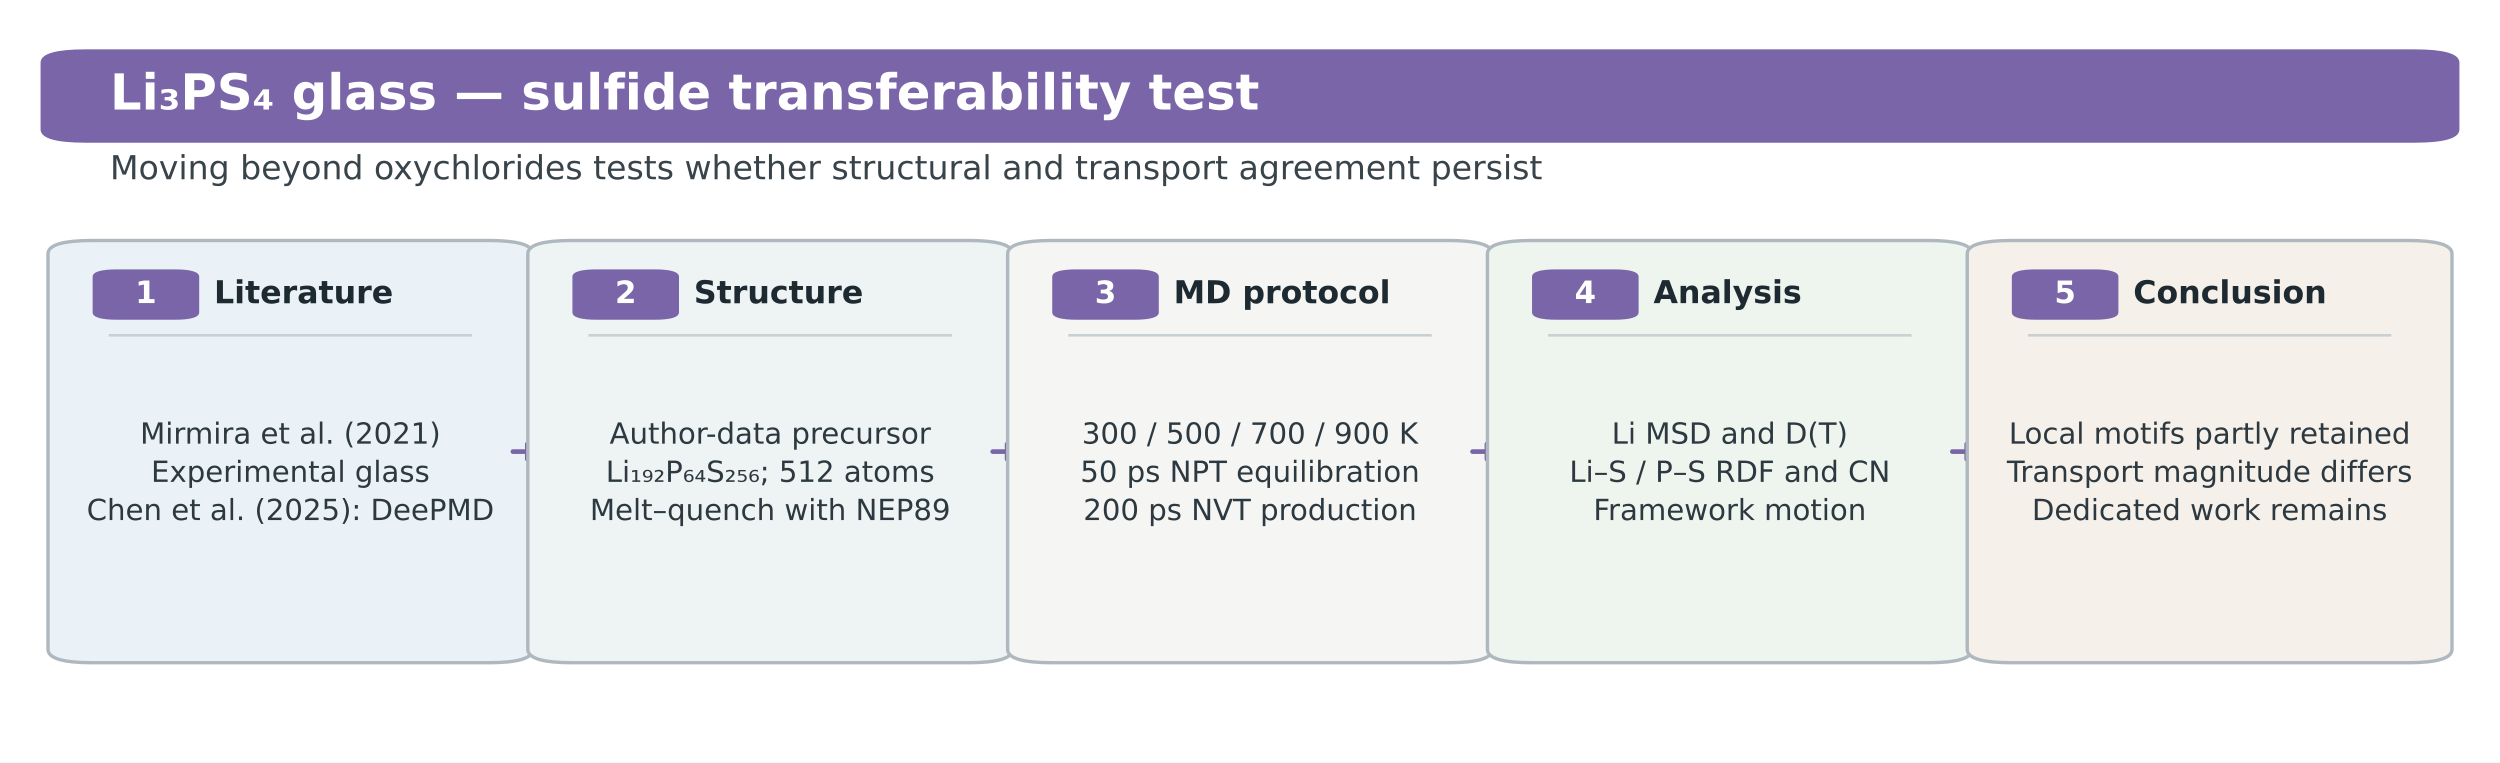
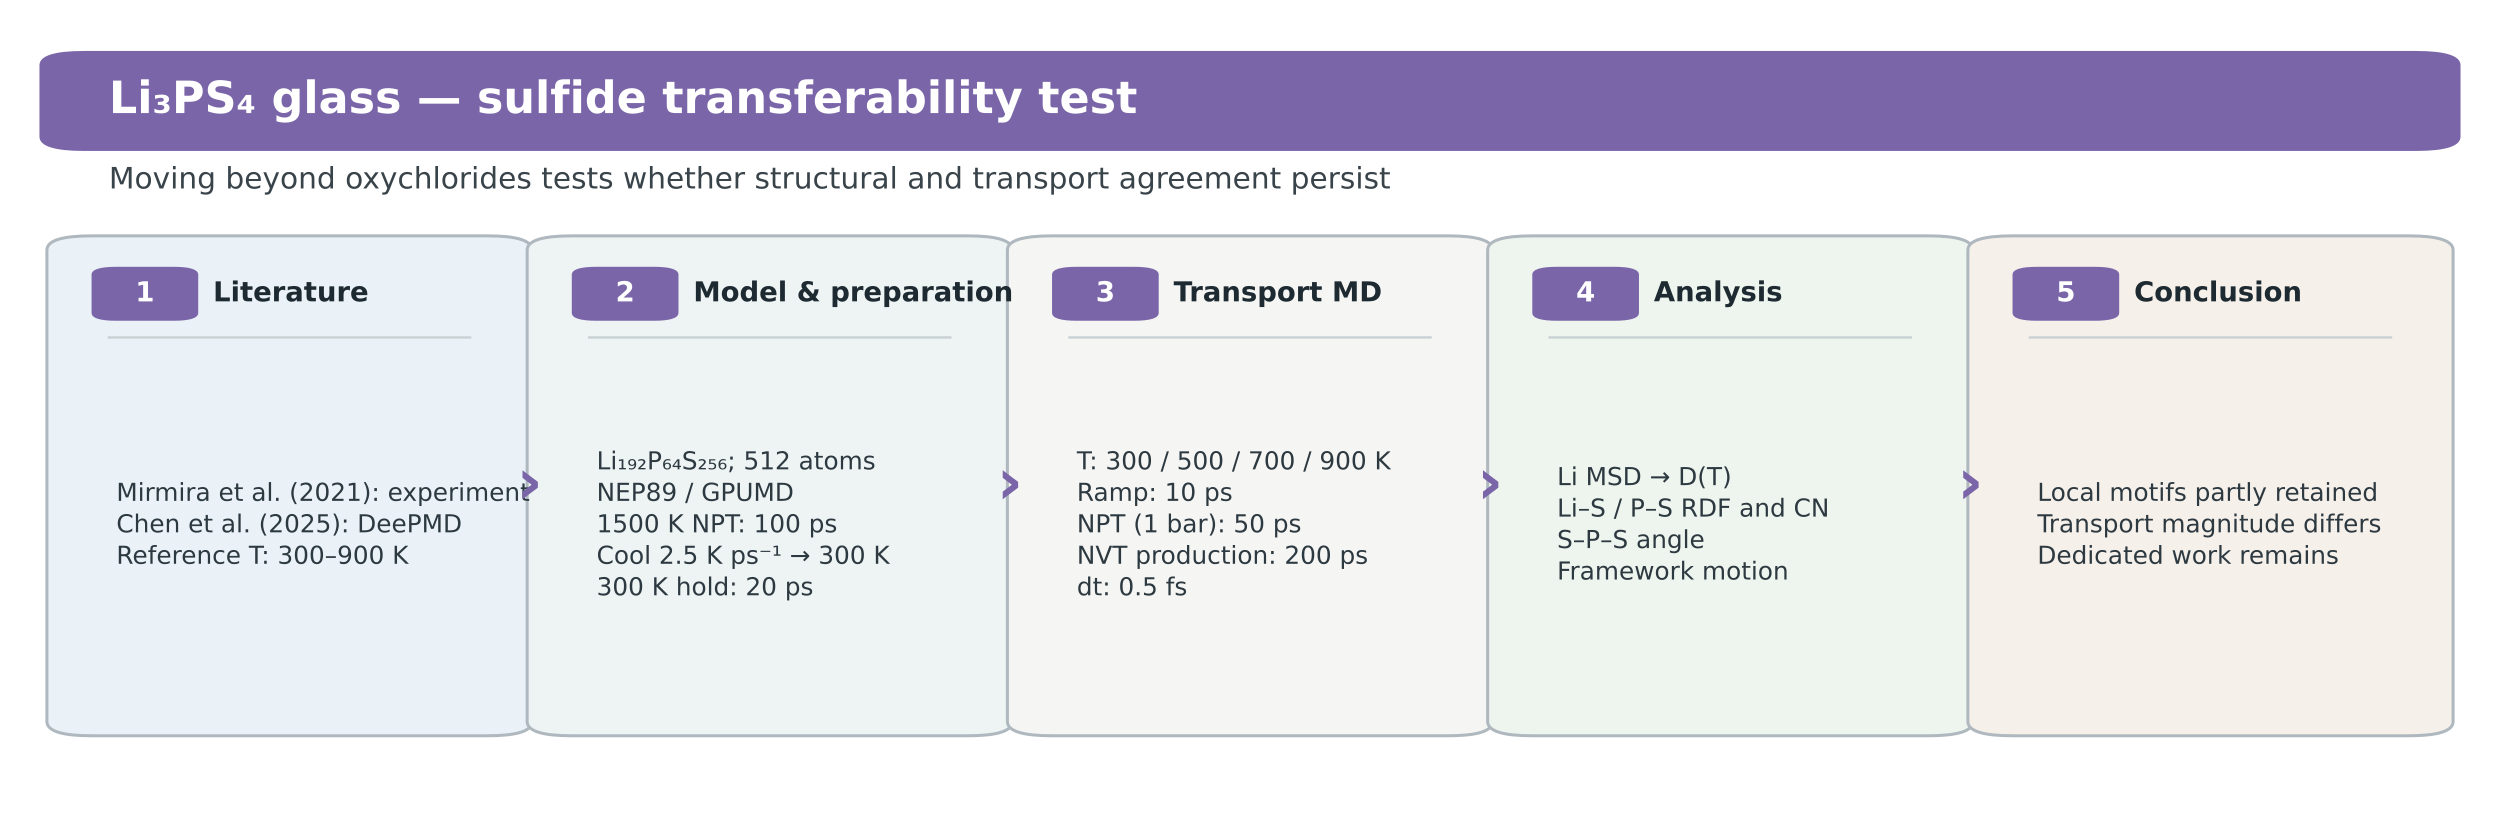
- <svg xmlns="http://www.w3.org/2000/svg" width="664.2pt" height="202.572pt" viewBox="0 0 664.2 202.572" version="1.1">
+ <svg xmlns="http://www.w3.org/2000/svg" width="742.32pt" height="241.38pt" viewBox="0 0 742.32 241.38" version="1.1">
  <defs>
    <style type="text/css">*{stroke-linejoin: round; stroke-linecap: butt}</style>
  </defs>
  <g id="figure_1">
    <g id="patch_1">
-       <path d="M -0 202.572 L 664.2 202.572 L 664.2 0 L -0 0 z " style="fill: #ffffff" />
+       <path d="M 0 241.38 L 742.32 241.38 L 742.32 0 L 0 0 z " style="fill: #ffffff" />
    </g>
    <g id="axes_1">
      <g id="patch_2">
-         <path d="M 22.633 37.913 L 641.567 37.913 Q 653.419 37.913 653.419 34.37 L 653.419 16.657 Q 653.419 13.114 641.567 13.114 L 22.633 13.114 Q 10.781 13.114 10.781 16.657 L 10.781 34.37 Q 10.781 37.913 22.633 37.913 z " clip-path="url(#p8a324f5090)" style="fill: #7965a8" />
+         <path d="M 24.977 44.82 L 717.343 44.82 Q 730.601 44.82 730.601 40.579 L 730.601 19.373 Q 730.601 15.132 717.343 15.132 L 24.977 15.132 Q 11.719 15.132 11.719 19.373 L 11.719 40.579 Q 11.719 44.82 24.977 44.82 z " clip-path="url(#pa69c9cab53)" style="fill: #7965a8" />
      </g>
      <g id="patch_3">
-         <path d="M 24.609 176.075 L 129.696 176.075 Q 141.547 176.075 141.547 172.532 L 141.547 67.434 Q 141.547 63.892 129.696 63.892 L 24.609 63.892 Q 12.757 63.892 12.757 67.434 L 12.757 172.532 Q 12.757 176.075 24.609 176.075 z " clip-path="url(#p8a324f5090)" style="fill: #eaf2f8; stroke: #aeb8be; stroke-width: 0.9; stroke-linejoin: miter" />
+         <path d="M 27.186 218.472 L 144.741 218.472 Q 158 218.472 158 214.231 L 158 74.273 Q 158 70.032 144.741 70.032 L 27.186 70.032 Q 13.928 70.032 13.928 74.273 L 13.928 214.231 Q 13.928 218.472 27.186 218.472 z " clip-path="url(#pa69c9cab53)" style="fill: #eaf2f8; stroke: #aeb8be; stroke-width: 0.9; stroke-linejoin: miter" />
      </g>
      <g id="patch_4">
-         <path d="M 31.193 84.951 L 46.337 84.951 Q 52.921 84.951 52.921 82.982 L 52.921 73.536 Q 52.921 71.567 46.337 71.567 L 31.193 71.567 Q 24.609 71.567 24.609 73.536 L 24.609 82.982 Q 24.609 84.951 31.193 84.951 z " clip-path="url(#p8a324f5090)" style="fill: #7965a8" />
+         <path d="M 34.552 95.243 L 51.493 95.243 Q 58.859 95.243 58.859 92.887 L 58.859 81.577 Q 58.859 79.221 51.493 79.221 L 34.552 79.221 Q 27.186 79.221 27.186 81.577 L 27.186 92.887 Q 27.186 95.243 34.552 95.243 z " clip-path="url(#pa69c9cab53)" style="fill: #7965a8" />
      </g>
      <g id="patch_5">
-         <path d="M 136.28 119.983 Q 140.889 119.983 144.101 119.983 " clip-path="url(#p8a324f5090)" style="fill: none; stroke: #7965a8; stroke-width: 1.25; stroke-linecap: round" />
-         <path d="M 140.101 117.983 L 144.101 119.983 L 140.101 121.983 z " clip-path="url(#p8a324f5090)" style="fill: #7965a8; stroke: #7965a8; stroke-width: 1.25; stroke-linecap: round" />
+         <path d="M 169.784 218.472 L 287.339 218.472 Q 300.598 218.472 300.598 214.231 L 300.598 74.273 Q 300.598 70.032 287.339 70.032 L 169.784 70.032 Q 156.526 70.032 156.526 74.273 L 156.526 214.231 Q 156.526 218.472 169.784 218.472 z " clip-path="url(#pa69c9cab53)" style="fill: #eef3f4; stroke: #aeb8be; stroke-width: 0.9; stroke-linejoin: miter" />
      </g>
      <g id="patch_6">
-         <path d="M 152.083 176.075 L 257.17 176.075 Q 269.021 176.075 269.021 172.532 L 269.021 67.434 Q 269.021 63.892 257.17 63.892 L 152.083 63.892 Q 140.231 63.892 140.231 67.434 L 140.231 172.532 Q 140.231 176.075 152.083 176.075 z " clip-path="url(#p8a324f5090)" style="fill: #eef3f4; stroke: #aeb8be; stroke-width: 0.9; stroke-linejoin: miter" />
+         <path d="M 177.15 95.243 L 194.091 95.243 Q 201.457 95.243 201.457 92.887 L 201.457 81.577 Q 201.457 79.221 194.091 79.221 L 177.15 79.221 Q 169.784 79.221 169.784 81.577 L 169.784 92.887 Q 169.784 95.243 177.15 95.243 z " clip-path="url(#pa69c9cab53)" style="fill: #7965a8" />
      </g>
      <g id="patch_7">
-         <path d="M 158.667 84.951 L 173.811 84.951 Q 180.395 84.951 180.395 82.982 L 180.395 73.536 Q 180.395 71.567 173.811 71.567 L 158.667 71.567 Q 152.083 71.567 152.083 73.536 L 152.083 82.982 Q 152.083 84.951 158.667 84.951 z " clip-path="url(#p8a324f5090)" style="fill: #7965a8" />
+         <path d="M 312.383 218.472 L 429.937 218.472 Q 443.196 218.472 443.196 214.231 L 443.196 74.273 Q 443.196 70.032 429.937 70.032 L 312.383 70.032 Q 299.124 70.032 299.124 74.273 L 299.124 214.231 Q 299.124 218.472 312.383 218.472 z " clip-path="url(#pa69c9cab53)" style="fill: #f5f5f3; stroke: #aeb8be; stroke-width: 0.9; stroke-linejoin: miter" />
      </g>
      <g id="patch_8">
-         <path d="M 263.754 119.983 Q 268.363 119.983 271.575 119.983 " clip-path="url(#p8a324f5090)" style="fill: none; stroke: #7965a8; stroke-width: 1.25; stroke-linecap: round" />
-         <path d="M 267.575 117.983 L 271.575 119.983 L 267.575 121.983 z " clip-path="url(#p8a324f5090)" style="fill: #7965a8; stroke: #7965a8; stroke-width: 1.25; stroke-linecap: round" />
+         <path d="M 319.748 95.243 L 336.689 95.243 Q 344.055 95.243 344.055 92.887 L 344.055 81.577 Q 344.055 79.221 336.689 79.221 L 319.748 79.221 Q 312.383 79.221 312.383 81.577 L 312.383 92.887 Q 312.383 95.243 319.748 95.243 z " clip-path="url(#pa69c9cab53)" style="fill: #7965a8" />
      </g>
      <g id="patch_9">
-         <path d="M 279.556 176.075 L 384.644 176.075 Q 396.495 176.075 396.495 172.532 L 396.495 67.434 Q 396.495 63.892 384.644 63.892 L 279.556 63.892 Q 267.705 63.892 267.705 67.434 L 267.705 172.532 Q 267.705 176.075 279.556 176.075 z " clip-path="url(#p8a324f5090)" style="fill: #f5f5f3; stroke: #aeb8be; stroke-width: 0.9; stroke-linejoin: miter" />
+         <path d="M 454.981 218.472 L 572.536 218.472 Q 585.794 218.472 585.794 214.231 L 585.794 74.273 Q 585.794 70.032 572.536 70.032 L 454.981 70.032 Q 441.722 70.032 441.722 74.273 L 441.722 214.231 Q 441.722 218.472 454.981 218.472 z " clip-path="url(#pa69c9cab53)" style="fill: #eef4ee; stroke: #aeb8be; stroke-width: 0.9; stroke-linejoin: miter" />
      </g>
      <g id="patch_10">
-         <path d="M 286.141 84.951 L 301.285 84.951 Q 307.869 84.951 307.869 82.982 L 307.869 73.536 Q 307.869 71.567 301.285 71.567 L 286.141 71.567 Q 279.556 71.567 279.556 73.536 L 279.556 82.982 Q 279.556 84.951 286.141 84.951 z " clip-path="url(#p8a324f5090)" style="fill: #7965a8" />
+         <path d="M 462.346 95.243 L 479.287 95.243 Q 486.653 95.243 486.653 92.887 L 486.653 81.577 Q 486.653 79.221 479.287 79.221 L 462.346 79.221 Q 454.981 79.221 454.981 81.577 L 454.981 92.887 Q 454.981 95.243 462.346 95.243 z " clip-path="url(#pa69c9cab53)" style="fill: #7965a8" />
      </g>
      <g id="patch_11">
-         <path d="M 391.228 119.983 Q 395.837 119.983 399.049 119.983 " clip-path="url(#p8a324f5090)" style="fill: none; stroke: #7965a8; stroke-width: 1.25; stroke-linecap: round" />
-         <path d="M 395.049 117.983 L 399.049 119.983 L 395.049 121.983 z " clip-path="url(#p8a324f5090)" style="fill: #7965a8; stroke: #7965a8; stroke-width: 1.25; stroke-linecap: round" />
+         <path d="M 597.579 218.472 L 715.134 218.472 Q 728.392 218.472 728.392 214.231 L 728.392 74.273 Q 728.392 70.032 715.134 70.032 L 597.579 70.032 Q 584.32 70.032 584.32 74.273 L 584.32 214.231 Q 584.32 218.472 597.579 218.472 z " clip-path="url(#pa69c9cab53)" style="fill: #f6f0ea; stroke: #aeb8be; stroke-width: 0.9; stroke-linejoin: miter" />
      </g>
      <g id="patch_12">
-         <path d="M 407.03 176.075 L 512.117 176.075 Q 523.969 176.075 523.969 172.532 L 523.969 67.434 Q 523.969 63.892 512.117 63.892 L 407.03 63.892 Q 395.179 63.892 395.179 67.434 L 395.179 172.532 Q 395.179 176.075 407.03 176.075 z " clip-path="url(#p8a324f5090)" style="fill: #eef4ee; stroke: #aeb8be; stroke-width: 0.9; stroke-linejoin: miter" />
-       </g>
-       <g id="patch_13">
-         <path d="M 413.615 84.951 L 428.759 84.951 Q 435.343 84.951 435.343 82.982 L 435.343 73.536 Q 435.343 71.567 428.759 71.567 L 413.615 71.567 Q 407.03 71.567 407.03 73.536 L 407.03 82.982 Q 407.03 84.951 413.615 84.951 z " clip-path="url(#p8a324f5090)" style="fill: #7965a8" />
-       </g>
-       <g id="patch_14">
-         <path d="M 518.702 119.983 Q 523.311 119.983 526.523 119.983 " clip-path="url(#p8a324f5090)" style="fill: none; stroke: #7965a8; stroke-width: 1.25; stroke-linecap: round" />
-         <path d="M 522.523 117.983 L 526.523 119.983 L 522.523 121.983 z " clip-path="url(#p8a324f5090)" style="fill: #7965a8; stroke: #7965a8; stroke-width: 1.25; stroke-linecap: round" />
-       </g>
-       <g id="patch_15">
-         <path d="M 534.504 176.075 L 639.591 176.075 Q 651.443 176.075 651.443 172.532 L 651.443 67.434 Q 651.443 63.892 639.591 63.892 L 534.504 63.892 Q 522.653 63.892 522.653 67.434 L 522.653 172.532 Q 522.653 176.075 534.504 176.075 z " clip-path="url(#p8a324f5090)" style="fill: #f6f0ea; stroke: #aeb8be; stroke-width: 0.9; stroke-linejoin: miter" />
-       </g>
-       <g id="patch_16">
-         <path d="M 541.089 84.951 L 556.233 84.951 Q 562.817 84.951 562.817 82.982 L 562.817 73.536 Q 562.817 71.567 556.233 71.567 L 541.089 71.567 Q 534.504 71.567 534.504 73.536 L 534.504 82.982 Q 534.504 84.951 541.089 84.951 z " clip-path="url(#p8a324f5090)" style="fill: #7965a8" />
+         <path d="M 604.944 95.243 L 621.885 95.243 Q 629.251 95.243 629.251 92.887 L 629.251 81.577 Q 629.251 79.221 621.885 79.221 L 604.944 79.221 Q 597.579 79.221 597.579 81.577 L 597.579 92.887 Q 597.579 95.243 604.944 95.243 z " clip-path="url(#pa69c9cab53)" style="fill: #7965a8" />
      </g>
      <g id="line2d_1">
-         <path d="M 29.218 89.084 L 125.086 89.084 " clip-path="url(#p8a324f5090)" style="fill: none; stroke: #c8d0d4; stroke-width: 0.7; stroke-linecap: square" />
+         <path d="M 32.342 100.191 L 139.586 100.191 " clip-path="url(#pa69c9cab53)" style="fill: none; stroke: #c8d0d4; stroke-width: 0.7; stroke-linecap: square" />
      </g>
      <g id="line2d_2">
-         <path d="M 156.692 89.084 L 252.56 89.084 " clip-path="url(#p8a324f5090)" style="fill: none; stroke: #c8d0d4; stroke-width: 0.7; stroke-linecap: square" />
+         <path d="M 174.94 100.191 L 282.184 100.191 " clip-path="url(#pa69c9cab53)" style="fill: none; stroke: #c8d0d4; stroke-width: 0.7; stroke-linecap: square" />
      </g>
      <g id="line2d_3">
-         <path d="M 284.166 89.084 L 380.034 89.084 " clip-path="url(#p8a324f5090)" style="fill: none; stroke: #c8d0d4; stroke-width: 0.7; stroke-linecap: square" />
+         <path d="M 317.538 100.191 L 424.782 100.191 " clip-path="url(#pa69c9cab53)" style="fill: none; stroke: #c8d0d4; stroke-width: 0.7; stroke-linecap: square" />
      </g>
      <g id="line2d_4">
-         <path d="M 411.64 89.084 L 507.508 89.084 " clip-path="url(#p8a324f5090)" style="fill: none; stroke: #c8d0d4; stroke-width: 0.7; stroke-linecap: square" />
+         <path d="M 460.136 100.191 L 567.38 100.191 " clip-path="url(#pa69c9cab53)" style="fill: none; stroke: #c8d0d4; stroke-width: 0.7; stroke-linecap: square" />
      </g>
      <g id="line2d_5">
-         <path d="M 539.114 89.084 L 634.982 89.084 " clip-path="url(#p8a324f5090)" style="fill: none; stroke: #c8d0d4; stroke-width: 0.7; stroke-linecap: square" />
+         <path d="M 602.734 100.191 L 709.978 100.191 " clip-path="url(#pa69c9cab53)" style="fill: none; stroke: #c8d0d4; stroke-width: 0.7; stroke-linecap: square" />
      </g>
      <g id="text_1">
-         <text style="fill: #ffffff; font: 700 13.2px 'DejaVu Sans', 'Arial', 'Helvetica', sans-serif; text-anchor: start" x="29.218" y="29.104" transform="rotate(-0 29.2176 29.10419)">Li₃PS₄ glass — sulfide transferability test</text>
+         <text style="fill: #ffffff; font: 700 13.2px 'DejaVu Sans', 'Arial', 'Helvetica', sans-serif; text-anchor: start" x="32.342" y="33.567" transform="rotate(-0 32.3424 33.56711)">Li₃PS₄ glass — sulfide transferability test</text>
      </g>
      <g id="text_2">
-         <text style="fill: #39434a; font: 8.8px 'DejaVu Sans', 'Arial', 'Helvetica', sans-serif; text-anchor: start" x="29.218" y="47.623" transform="rotate(-0 29.2176 47.62283)">Moving beyond oxychlorides tests whether structural and transport agreement persist</text>
+         <text style="fill: #39434a; font: 8.8px 'DejaVu Sans', 'Arial', 'Helvetica', sans-serif; text-anchor: start" x="32.342" y="55.967" transform="rotate(-0 32.3424 55.96655)">Moving beyond oxychlorides tests whether structural and transport agreement persist</text>
      </g>
      <g id="text_3">
-         <text style="fill: #ffffff; font: 700 8.2px 'DejaVu Sans', 'Arial', 'Helvetica', sans-serif; text-anchor: middle" x="38.765" y="80.522" transform="rotate(-0 38.76498 80.52168)">1</text>
+         <text style="fill: #ffffff; font: 700 8.2px 'DejaVu Sans', 'Arial', 'Helvetica', sans-serif; text-anchor: middle" x="43.023" y="89.495" transform="rotate(-0 43.02252 89.49465)">1</text>
      </g>
      <g id="text_4">
-         <text style="fill: #1e2a31; font: 700 8.4px 'DejaVu Sans', 'Arial', 'Helvetica', sans-serif; text-anchor: start" x="56.872" y="80.577" transform="rotate(-0 56.87208 80.57687)">Literature</text>
+         <text style="fill: #1e2a31; font: 700 8.15px 'DejaVu Sans', 'Arial', 'Helvetica', sans-serif; text-anchor: start" x="63.278" y="89.481" transform="rotate(-0 63.27792 89.48085)">Literature</text>
      </g>
      <g id="text_5">
-         <text style="fill: #2d3940; font: 7.75px 'DejaVu Sans', 'Arial', 'Helvetica', sans-serif" transform="translate(37.22197 117.8755)">Mirmira et al. (2021)</text>
-         <text style="fill: #2d3940; font: 7.75px 'DejaVu Sans', 'Arial', 'Helvetica', sans-serif" transform="translate(40.13125 128.026)">Experimental glass</text>
-         <text style="fill: #2d3940; font: 7.75px 'DejaVu Sans', 'Arial', 'Helvetica', sans-serif" transform="translate(23.031 138.1765)">Chen et al. (2025): DeePMD</text>
+         <text style="fill: #2d3940; font: 7.35px 'DejaVu Sans', 'Arial', 'Helvetica', sans-serif" transform="translate(34.55208 148.7138)">Mirmira et al. (2021): experiment</text>
+         <text style="fill: #2d3940; font: 7.35px 'DejaVu Sans', 'Arial', 'Helvetica', sans-serif" transform="translate(34.55208 158.0611)">Chen et al. (2025): DeePMD</text>
+         <text style="fill: #2d3940; font: 7.35px 'DejaVu Sans', 'Arial', 'Helvetica', sans-serif" transform="translate(34.55208 167.4085)">Reference T: 300–900 K</text>
      </g>
      <g id="text_6">
-         <text style="fill: #ffffff; font: 700 8.2px 'DejaVu Sans', 'Arial', 'Helvetica', sans-serif; text-anchor: middle" x="166.239" y="80.522" transform="rotate(-0 166.239 80.52168)">2</text>
+         <text style="fill: #ffffff; font: 700 8.2px 'DejaVu Sans', 'Arial', 'Helvetica', sans-serif; text-anchor: middle" x="185.621" y="89.495" transform="rotate(-0 185.6205 89.49465)">2</text>
      </g>
      <g id="text_7">
-         <text style="fill: #1e2a31; font: 700 8.4px 'DejaVu Sans', 'Arial', 'Helvetica', sans-serif; text-anchor: start" x="184.346" y="80.577" transform="rotate(-0 184.3461 80.57687)">Structure</text>
+         <text style="fill: #1e2a31; font: 700 8.15px 'DejaVu Sans', 'Arial', 'Helvetica', sans-serif; text-anchor: start" x="205.876" y="89.481" transform="rotate(-0 205.8759 89.48085)">Model &amp; preparation</text>
      </g>
      <g id="text_8">
-         <text style="fill: #2d3940; font: 7.75px 'DejaVu Sans', 'Arial', 'Helvetica', sans-serif" transform="translate(161.9574 117.8755)">Author-data precursor</text>
-         <text style="fill: #2d3940; font: 7.75px 'DejaVu Sans', 'Arial', 'Helvetica', sans-serif" transform="translate(160.9421 128.026)">Li₁₉₂P₆₄S₂₅₆; 512 atoms</text>
-         <text style="fill: #2d3940; font: 7.75px 'DejaVu Sans', 'Arial', 'Helvetica', sans-serif" transform="translate(156.7244 138.1765)">Melt–quench with NEP89</text>
+         <text style="fill: #2d3940; font: 7.35px 'DejaVu Sans', 'Arial', 'Helvetica', sans-serif" transform="translate(177.1501 139.3664)">Li₁₉₂P₆₄S₂₅₆; 512 atoms</text>
+         <text style="fill: #2d3940; font: 7.35px 'DejaVu Sans', 'Arial', 'Helvetica', sans-serif" transform="translate(177.1501 148.7138)">NEP89 / GPUMD</text>
+         <text style="fill: #2d3940; font: 7.35px 'DejaVu Sans', 'Arial', 'Helvetica', sans-serif" transform="translate(177.1501 158.0611)">1500 K NPT: 100 ps</text>
+         <text style="fill: #2d3940; font: 7.35px 'DejaVu Sans', 'Arial', 'Helvetica', sans-serif" transform="translate(177.1501 167.4085)">Cool 2.5 K ps⁻¹ → 300 K</text>
+         <text style="fill: #2d3940; font: 7.35px 'DejaVu Sans', 'Arial', 'Helvetica', sans-serif" transform="translate(177.1501 176.7559)">300 K hold: 20 ps</text>
      </g>
      <g id="text_9">
-         <text style="fill: #ffffff; font: 700 8.2px 'DejaVu Sans', 'Arial', 'Helvetica', sans-serif; text-anchor: middle" x="293.713" y="80.522" transform="rotate(-0 293.7129 80.52168)">3</text>
+         <text style="fill: #ffffff; font: 700 8.2px 'DejaVu Sans', 'Arial', 'Helvetica', sans-serif; text-anchor: middle" x="328.219" y="89.495" transform="rotate(-0 328.2186 89.49465)">3</text>
      </g>
      <g id="text_10">
-         <text style="fill: #1e2a31; font: 700 8.4px 'DejaVu Sans', 'Arial', 'Helvetica', sans-serif; text-anchor: start" x="311.82" y="80.577" transform="rotate(-0 311.82 80.57687)">MD protocol</text>
+         <text style="fill: #1e2a31; font: 700 8.15px 'DejaVu Sans', 'Arial', 'Helvetica', sans-serif; text-anchor: start" x="348.474" y="89.481" transform="rotate(-0 348.474 89.48085)">Transport MD</text>
      </g>
      <g id="text_11">
-         <text style="fill: #2d3940; font: 7.75px 'DejaVu Sans', 'Arial', 'Helvetica', sans-serif" transform="translate(287.4364 117.8755)">300 / 500 / 700 / 900 K</text>
-         <text style="fill: #2d3940; font: 7.75px 'DejaVu Sans', 'Arial', 'Helvetica', sans-serif" transform="translate(287.0138 128.026)">50 ps NPT equilibration</text>
-         <text style="fill: #2d3940; font: 7.75px 'DejaVu Sans', 'Arial', 'Helvetica', sans-serif" transform="translate(287.8081 138.1765)">200 ps NVT production</text>
+         <text style="fill: #2d3940; font: 7.35px 'DejaVu Sans', 'Arial', 'Helvetica', sans-serif" transform="translate(319.7481 139.3664)">T: 300 / 500 / 700 / 900 K</text>
+         <text style="fill: #2d3940; font: 7.35px 'DejaVu Sans', 'Arial', 'Helvetica', sans-serif" transform="translate(319.7481 148.7138)">Ramp: 10 ps</text>
+         <text style="fill: #2d3940; font: 7.35px 'DejaVu Sans', 'Arial', 'Helvetica', sans-serif" transform="translate(319.7481 158.0611)">NPT (1 bar): 50 ps</text>
+         <text style="fill: #2d3940; font: 7.35px 'DejaVu Sans', 'Arial', 'Helvetica', sans-serif" transform="translate(319.7481 167.4085)">NVT production: 200 ps</text>
+         <text style="fill: #2d3940; font: 7.35px 'DejaVu Sans', 'Arial', 'Helvetica', sans-serif" transform="translate(319.7481 176.7559)">dt: 0.5 fs</text>
      </g>
      <g id="text_12">
-         <text style="fill: #ffffff; font: 700 8.2px 'DejaVu Sans', 'Arial', 'Helvetica', sans-serif; text-anchor: middle" x="421.187" y="80.522" transform="rotate(-0 421.1869 80.52168)">4</text>
+         <text style="fill: #ffffff; font: 700 8.2px 'DejaVu Sans', 'Arial', 'Helvetica', sans-serif; text-anchor: middle" x="470.817" y="89.495" transform="rotate(-0 470.8166 89.49465)">4</text>
      </g>
      <g id="text_13">
-         <text style="fill: #1e2a31; font: 700 8.4px 'DejaVu Sans', 'Arial', 'Helvetica', sans-serif; text-anchor: start" x="439.294" y="80.544" transform="rotate(-0 439.294 80.54406)">Analysis</text>
+         <text style="fill: #1e2a31; font: 700 8.15px 'DejaVu Sans', 'Arial', 'Helvetica', sans-serif; text-anchor: start" x="491.072" y="89.449" transform="rotate(-0 491.072 89.44902)">Analysis</text>
      </g>
      <g id="text_14">
-         <text style="fill: #2d3940; font: 7.75px 'DejaVu Sans', 'Arial', 'Helvetica', sans-serif" transform="translate(428.1919 117.8755)">Li MSD and D(T)</text>
-         <text style="fill: #2d3940; font: 7.75px 'DejaVu Sans', 'Arial', 'Helvetica', sans-serif" transform="translate(416.9435 128.026)">Li–S / P–S RDF and CN</text>
-         <text style="fill: #2d3940; font: 7.75px 'DejaVu Sans', 'Arial', 'Helvetica', sans-serif" transform="translate(423.3234 138.1765)">Framework motion</text>
+         <text style="fill: #2d3940; font: 7.35px 'DejaVu Sans', 'Arial', 'Helvetica', sans-serif" transform="translate(462.3461 144.0401)">Li MSD → D(T)</text>
+         <text style="fill: #2d3940; font: 7.35px 'DejaVu Sans', 'Arial', 'Helvetica', sans-serif" transform="translate(462.3461 153.3875)">Li–S / P–S RDF and CN</text>
+         <text style="fill: #2d3940; font: 7.35px 'DejaVu Sans', 'Arial', 'Helvetica', sans-serif" transform="translate(462.3461 162.7348)">S–P–S angle</text>
+         <text style="fill: #2d3940; font: 7.35px 'DejaVu Sans', 'Arial', 'Helvetica', sans-serif" transform="translate(462.3461 172.0822)">Framework motion</text>
      </g>
      <g id="text_15">
-         <text style="fill: #ffffff; font: 700 8.2px 'DejaVu Sans', 'Arial', 'Helvetica', sans-serif; text-anchor: middle" x="548.661" y="80.522" transform="rotate(-0 548.6609 80.52168)">5</text>
+         <text style="fill: #ffffff; font: 700 8.2px 'DejaVu Sans', 'Arial', 'Helvetica', sans-serif; text-anchor: middle" x="613.415" y="89.495" transform="rotate(-0 613.4146 89.49465)">5</text>
      </g>
      <g id="text_16">
-         <text style="fill: #1e2a31; font: 700 8.4px 'DejaVu Sans', 'Arial', 'Helvetica', sans-serif; text-anchor: start" x="566.768" y="80.577" transform="rotate(-0 566.768 80.57687)">Conclusion</text>
+         <text style="fill: #1e2a31; font: 700 8.15px 'DejaVu Sans', 'Arial', 'Helvetica', sans-serif; text-anchor: start" x="633.67" y="89.481" transform="rotate(-0 633.67 89.48085)">Conclusion</text>
      </g>
      <g id="text_17">
-         <text style="fill: #2d3940; font: 7.75px 'DejaVu Sans', 'Arial', 'Helvetica', sans-serif" transform="translate(533.708 117.8755)">Local motifs partly retained</text>
-         <text style="fill: #2d3940; font: 7.75px 'DejaVu Sans', 'Arial', 'Helvetica', sans-serif" transform="translate(533.183 128.026)">Transport magnitude differs</text>
-         <text style="fill: #2d3940; font: 7.75px 'DejaVu Sans', 'Arial', 'Helvetica', sans-serif" transform="translate(539.8444 138.1765)">Dedicated work remains</text>
+         <text style="fill: #2d3940; font: 7.35px 'DejaVu Sans', 'Arial', 'Helvetica', sans-serif" transform="translate(604.9441 148.7138)">Local motifs partly retained</text>
+         <text style="fill: #2d3940; font: 7.35px 'DejaVu Sans', 'Arial', 'Helvetica', sans-serif" transform="translate(604.9441 158.0611)">Transport magnitude differs</text>
+         <text style="fill: #2d3940; font: 7.35px 'DejaVu Sans', 'Arial', 'Helvetica', sans-serif" transform="translate(604.9441 167.4085)">Dedicated work remains</text>
+       </g>
+       <g id="text_18">
+         <text style="fill: #7965a8; font: 700 19px 'DejaVu Sans', 'Arial', 'Helvetica', sans-serif; text-anchor: middle" x="157.263" y="149.495" transform="rotate(-0 157.263 149.4948)">›</text>
+       </g>
+       <g id="text_19">
+         <text style="fill: #7965a8; font: 700 19px 'DejaVu Sans', 'Arial', 'Helvetica', sans-serif; text-anchor: middle" x="299.861" y="149.495" transform="rotate(-0 299.861 149.4948)">›</text>
+       </g>
+       <g id="text_20">
+         <text style="fill: #7965a8; font: 700 19px 'DejaVu Sans', 'Arial', 'Helvetica', sans-serif; text-anchor: middle" x="442.459" y="149.495" transform="rotate(-0 442.459 149.4948)">›</text>
+       </g>
+       <g id="text_21">
+         <text style="fill: #7965a8; font: 700 19px 'DejaVu Sans', 'Arial', 'Helvetica', sans-serif; text-anchor: middle" x="585.057" y="149.495" transform="rotate(-0 585.057 149.4948)">›</text>
      </g>
    </g>
  </g>
  <defs>
-     <clipPath id="p8a324f5090">
-       <rect x="2.88" y="2.88" width="658.44" height="196.812" />
+     <clipPath id="pa69c9cab53">
+       <rect x="2.88" y="2.88" width="736.56" height="235.62" />
    </clipPath>
  </defs>
</svg>
